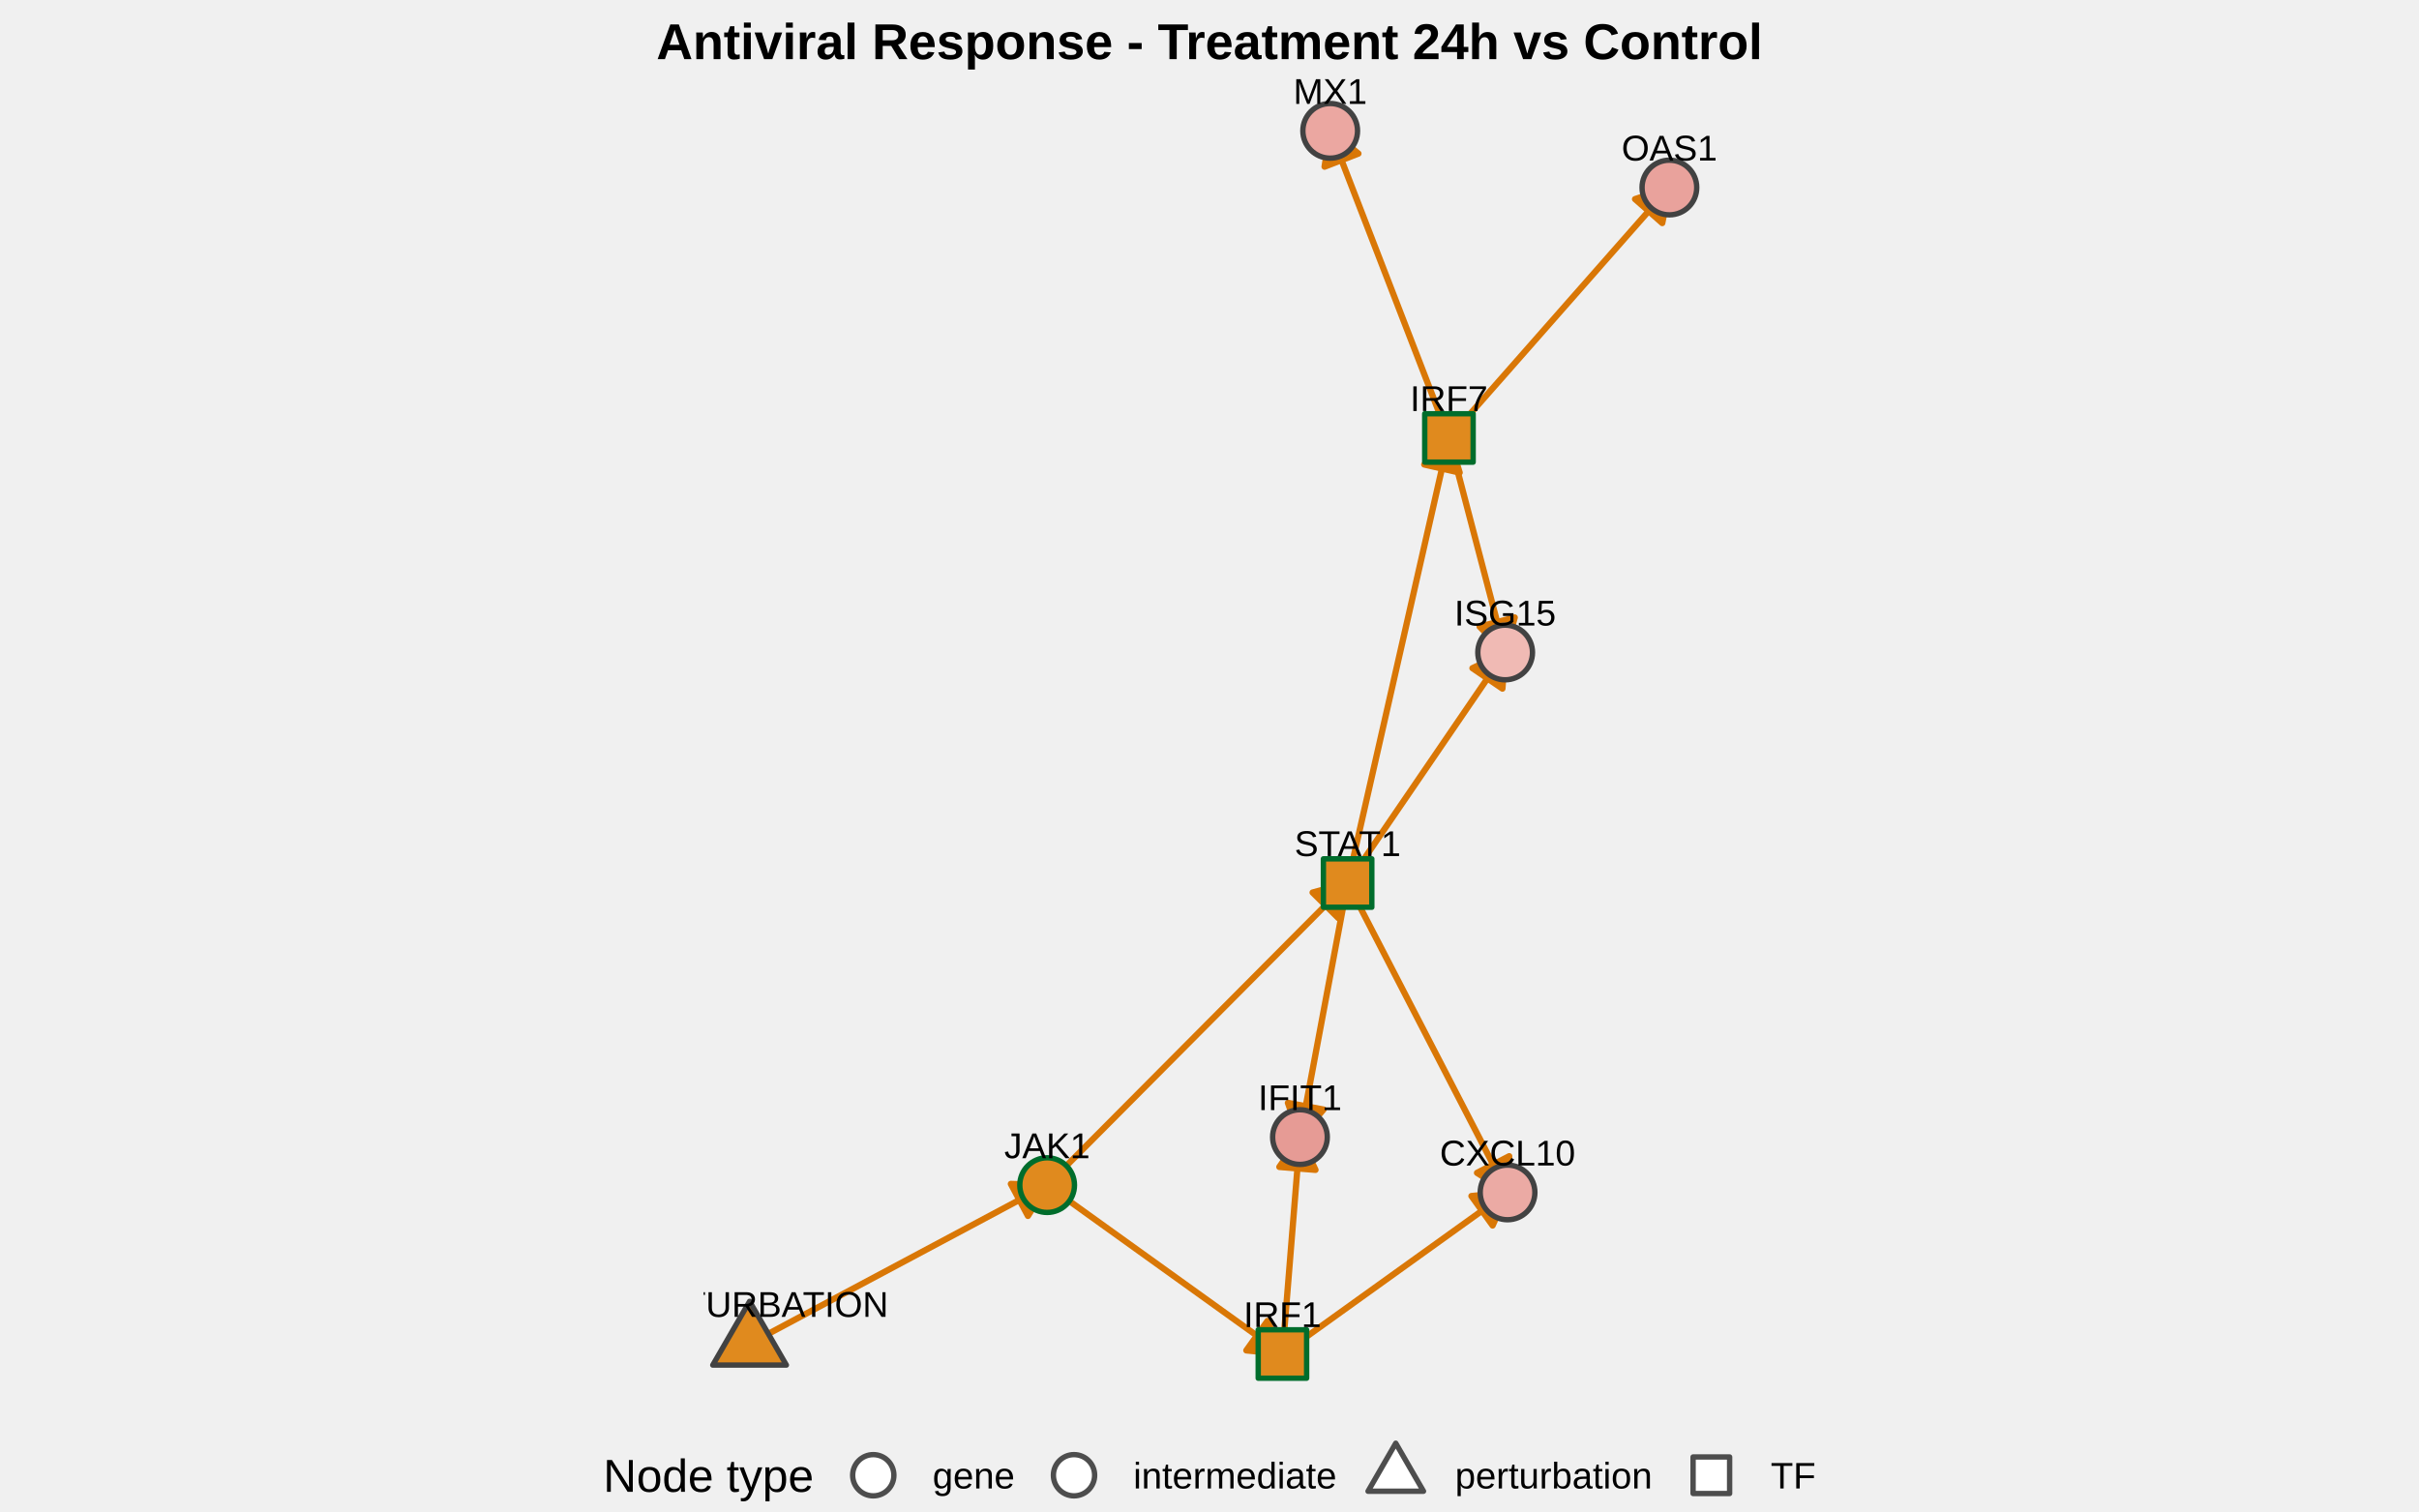
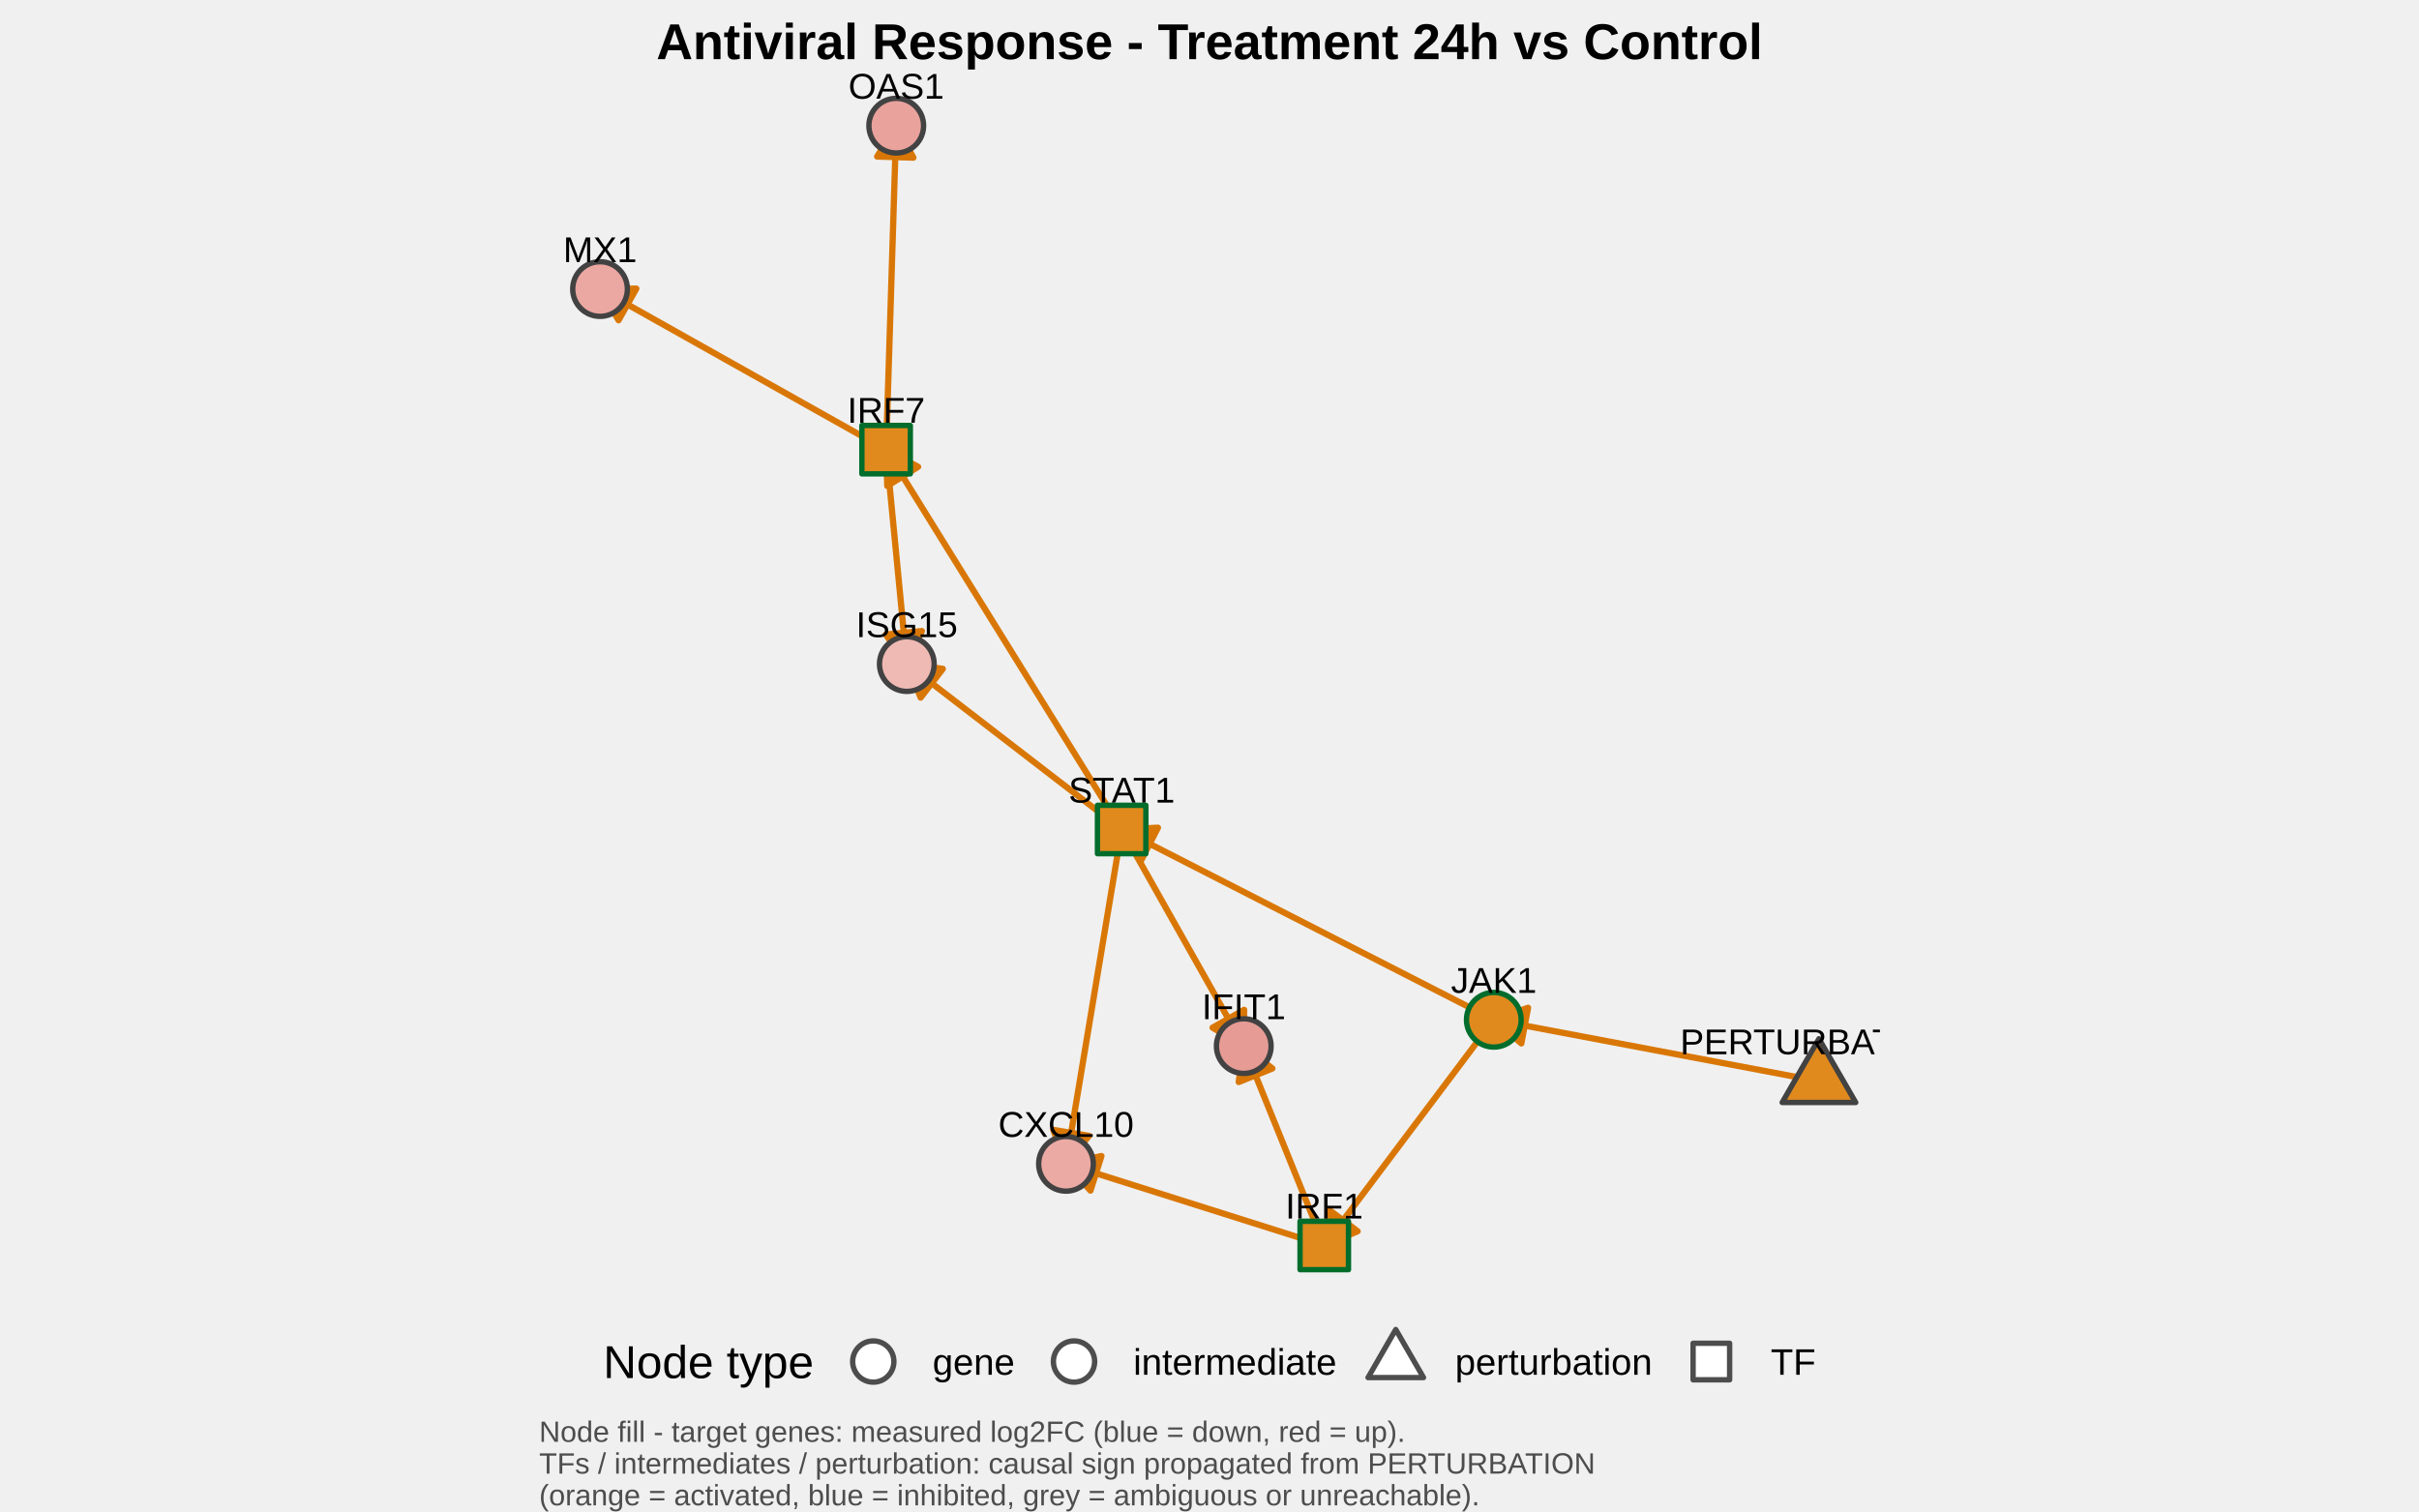
<svg xmlns="http://www.w3.org/2000/svg" width="576.00pt" height="360.00pt" viewBox="0 0 576.00 360.00">
  <g class="svglite">
    <defs>
      <style type="text/css">
    .svglite line, .svglite polyline, .svglite polygon, .svglite path, .svglite rect, .svglite circle {
      fill: none;
      stroke: #000000;
      stroke-linecap: round;
      stroke-linejoin: round;
      stroke-miterlimit: 10.00;
    }
    .svglite text {
      white-space: pre;
    }
    .svglite g.glyphgroup path {
      fill: inherit;
      stroke: none;
    }
  </style>
    </defs>
    <rect width="100%" height="100%" style="stroke: none; fill: none;" />
    <defs>
      <clipPath id="cpMC4wMHw1NzYuMDB8MC4wMHwzNjAuMDA=">
        <rect x="0.00" y="0.00" width="576.00" height="360.00" />
      </clipPath>
    </defs>
    <g clip-path="url(#cpMC4wMHw1NzYuMDB8MC4wMHwzNjAuMDA=)">
</g>
    <defs>
-       <clipPath id="cpMTY3LjU0fDQwOC40NnwwLjAwfDM2MC4wMA==">
-         <rect x="167.54" y="0.00" width="240.93" height="360.00" />
+       <clipPath id="cpMTI4LjM3fDQ0Ny42M3wwLjAwfDM2MC4wMA==">
+         <rect x="128.37" y="0.00" width="319.27" height="360.00" />
      </clipPath>
    </defs>
-     <g clip-path="url(#cpMTY3LjU0fDQwOC40NnwwLjAwfDM2MC4wMA==)">
-       <rect x="167.54" y="0.00" width="240.93" height="360.00" style="stroke-width: 0.00; stroke: none;" />
+     <g clip-path="url(#cpMTI4LjM3fDQ0Ny42M3wwLjAwfDM2MC4wMA==)">
+       <rect x="128.37" y="0.00" width="319.27" height="360.00" style="stroke-width: 0.00; stroke: none;" />
    </g>
    <g clip-path="url(#cpMC4wMHw1NzYuMDB8MC4wMHwzNjAuMDA=)">
</g>
    <defs>
-       <clipPath id="cpMTY3LjU0fDQwOC40NnwxNi42MHwzMzcuMDU=">
-         <rect x="167.54" y="16.60" width="240.93" height="320.45" />
+       <clipPath id="cpMTI4LjM3fDQ0Ny42M3wxNi42MHwzMDkuOTc=">
+         <rect x="128.37" y="16.60" width="319.27" height="293.38" />
      </clipPath>
    </defs>
-     <g clip-path="url(#cpMTY3LjU0fDQwOC40NnwxNi42MHwzMzcuMDU=)">
-       <line x1="249.34" y1="282.26" x2="320.89" y2="210.31" style="stroke-width: 1.49; stroke: #D97706;" />
-       <polygon points="318.68,218.66 320.89,210.31 312.55,212.57 " style="stroke-width: 1.49; stroke: #D97706; fill: #D97706;" />
-       <line x1="249.34" y1="282.26" x2="305.36" y2="322.48" style="stroke-width: 1.49; stroke: #D97706;" />
-       <polygon points="296.77,321.63 305.36,322.48 301.80,314.61 " style="stroke-width: 1.49; stroke: #D97706; fill: #D97706;" />
-       <line x1="320.89" y1="210.31" x2="345.01" y2="104.31" style="stroke-width: 1.49; stroke: #D97706;" />
-       <polygon points="347.57,112.56 345.01,104.31 339.14,110.64 " style="stroke-width: 1.49; stroke: #D97706; fill: #D97706;" />
-       <line x1="178.49" y1="320.06" x2="249.34" y2="282.26" style="stroke-width: 1.49; stroke: #D97706;" />
-       <polygon points="244.77,289.60 249.34,282.26 240.70,281.97 " style="stroke-width: 1.49; stroke: #D97706; fill: #D97706;" />
-       <line x1="320.89" y1="210.31" x2="309.54" y2="270.82" style="stroke-width: 1.49; stroke: #D97706;" />
-       <polygon points="306.67,262.67 309.54,270.82 315.16,264.26 " style="stroke-width: 1.49; stroke: #D97706; fill: #D97706;" />
-       <line x1="320.89" y1="210.31" x2="358.40" y2="155.40" style="stroke-width: 1.49; stroke: #D97706;" />
-       <polygon points="357.75,164.01 358.40,155.40 350.61,159.14 " style="stroke-width: 1.49; stroke: #D97706; fill: #D97706;" />
-       <line x1="320.89" y1="210.31" x2="358.97" y2="284.00" style="stroke-width: 1.49; stroke: #D97706;" />
-       <polygon points="351.70,279.34 358.97,284.00 359.37,275.37 " style="stroke-width: 1.49; stroke: #D97706; fill: #D97706;" />
-       <line x1="305.36" y1="322.48" x2="309.54" y2="270.82" style="stroke-width: 1.49; stroke: #D97706;" />
-       <polygon points="313.24,278.63 309.54,270.82 304.63,277.93 " style="stroke-width: 1.49; stroke: #D97706; fill: #D97706;" />
-       <line x1="305.36" y1="322.48" x2="358.97" y2="284.00" style="stroke-width: 1.49; stroke: #D97706;" />
-       <polygon points="355.41,291.88 358.97,284.00 350.37,284.86 " style="stroke-width: 1.49; stroke: #D97706; fill: #D97706;" />
-       <line x1="345.01" y1="104.31" x2="358.40" y2="155.40" style="stroke-width: 1.49; stroke: #D97706;" />
-       <polygon points="352.32,149.25 358.40,155.40 360.68,147.06 " style="stroke-width: 1.49; stroke: #D97706; fill: #D97706;" />
-       <line x1="345.01" y1="104.31" x2="316.74" y2="31.16" style="stroke-width: 1.49; stroke: #D97706;" />
-       <polygon points="323.46,36.58 316.74,31.16 315.40,39.70 " style="stroke-width: 1.49; stroke: #D97706; fill: #D97706;" />
-       <line x1="345.01" y1="104.31" x2="397.51" y2="44.66" style="stroke-width: 1.49; stroke: #D97706;" />
-       <polygon points="395.81,53.13 397.51,44.66 389.33,47.42 " style="stroke-width: 1.49; stroke: #D97706; fill: #D97706;" />
-       <circle cx="358.97" cy="284.00" r="6.51" style="stroke-width: 1.28; stroke: #424242; fill: #EBAAA4;" />
-       <circle cx="309.54" cy="270.82" r="6.51" style="stroke-width: 1.28; stroke: #424242; fill: #E69B95;" />
-       <rect x="299.60" y="316.72" width="11.53" height="11.53" style="stroke-width: 1.28; stroke: #006D2C; fill: #E08A1E;" />
-       <rect x="339.25" y="98.54" width="11.53" height="11.53" style="stroke-width: 1.28; stroke: #006D2C; fill: #E08A1E;" />
-       <circle cx="358.40" cy="155.40" r="6.51" style="stroke-width: 1.28; stroke: #424242; fill: #F0BAB4;" />
-       <circle cx="249.34" cy="282.26" r="6.51" style="stroke-width: 1.28; stroke: #006D2C; fill: #E08A1E;" />
-       <circle cx="316.74" cy="31.16" r="6.51" style="stroke-width: 1.28; stroke: #424242; fill: #EBA7A1;" />
-       <circle cx="397.51" cy="44.66" r="6.51" style="stroke-width: 1.28; stroke: #424242; fill: #E9A29C;" />
-       <polygon points="178.49,309.94 187.25,325.12 169.72,325.12 " style="stroke-width: 1.28; stroke: #424242; fill: #E08A1E;" />
-       <rect x="315.12" y="204.55" width="11.53" height="11.53" style="stroke-width: 1.28; stroke: #006D2C; fill: #E08A1E;" />
-       <text x="358.97" y="277.59" text-anchor="middle" style="font-size: 8.54px; font-family: &quot;Arial&quot;;" textLength="32.25px" lengthAdjust="spacingAndGlyphs">CXCL10</text>
-       <text x="309.54" y="264.40" text-anchor="middle" style="font-size: 8.54px; font-family: &quot;Arial&quot;;" textLength="19.94px" lengthAdjust="spacingAndGlyphs">IFIT1</text>
-       <text x="305.36" y="316.07" text-anchor="middle" style="font-size: 8.54px; font-family: &quot;Arial&quot;;" textLength="18.50px" lengthAdjust="spacingAndGlyphs">IRF1</text>
-       <text x="345.01" y="97.89" text-anchor="middle" style="font-size: 8.54px; font-family: &quot;Arial&quot;;" textLength="18.50px" lengthAdjust="spacingAndGlyphs">IRF7</text>
-       <text x="358.40" y="148.98" text-anchor="middle" style="font-size: 8.54px; font-family: &quot;Arial&quot;;" textLength="24.20px" lengthAdjust="spacingAndGlyphs">ISG15</text>
-       <text x="249.34" y="275.85" text-anchor="middle" style="font-size: 8.54px; font-family: &quot;Arial&quot;;" textLength="20.39px" lengthAdjust="spacingAndGlyphs">JAK1</text>
-       <text x="316.74" y="24.74" text-anchor="middle" style="font-size: 8.54px; font-family: &quot;Arial&quot;;" textLength="17.55px" lengthAdjust="spacingAndGlyphs">MX1</text>
-       <text x="397.51" y="38.24" text-anchor="middle" style="font-size: 8.54px; font-family: &quot;Arial&quot;;" textLength="22.77px" lengthAdjust="spacingAndGlyphs">OAS1</text>
-       <text x="178.49" y="313.64" text-anchor="middle" style="font-size: 8.54px; font-family: &quot;Arial&quot;;" textLength="66.03px" lengthAdjust="spacingAndGlyphs">PERTURBATION</text>
-       <text x="320.89" y="203.89" text-anchor="middle" style="font-size: 8.54px; font-family: &quot;Arial&quot;;" textLength="25.28px" lengthAdjust="spacingAndGlyphs">STAT1</text>
+     <g clip-path="url(#cpMTI4LjM3fDQ0Ny42M3wxNi42MHwzMDkuOTc=)">
+       <line x1="355.70" y1="242.88" x2="267.09" y2="197.57" style="stroke-width: 1.49; stroke: #D97706;" />
+       <polygon points="275.72,197.13 267.09,197.57 271.78,204.82 " style="stroke-width: 1.49; stroke: #D97706; fill: #D97706;" />
+       <line x1="355.70" y1="242.88" x2="315.32" y2="296.64" style="stroke-width: 1.49; stroke: #D97706;" />
+       <polygon points="316.36,288.06 315.32,296.64 323.27,293.25 " style="stroke-width: 1.49; stroke: #D97706; fill: #D97706;" />
+       <line x1="267.09" y1="197.57" x2="211.00" y2="107.10" style="stroke-width: 1.49; stroke: #D97706;" />
+       <polygon points="218.61,111.18 211.00,107.10 211.27,115.74 " style="stroke-width: 1.49; stroke: #D97706; fill: #D97706;" />
+       <line x1="433.12" y1="257.52" x2="355.70" y2="242.88" style="stroke-width: 1.49; stroke: #D97706;" />
+       <polygon points="363.86,240.02 355.70,242.88 362.25,248.51 " style="stroke-width: 1.49; stroke: #D97706; fill: #D97706;" />
+       <line x1="267.09" y1="197.57" x2="296.16" y2="249.15" style="stroke-width: 1.49; stroke: #D97706;" />
+       <polygon points="288.73,244.76 296.16,249.15 296.25,240.51 " style="stroke-width: 1.49; stroke: #D97706; fill: #D97706;" />
+       <line x1="267.09" y1="197.57" x2="215.93" y2="158.16" style="stroke-width: 1.49; stroke: #D97706;" />
+       <polygon points="224.50,159.30 215.93,158.16 219.22,166.15 " style="stroke-width: 1.49; stroke: #D97706; fill: #D97706;" />
+       <line x1="267.09" y1="197.57" x2="253.83" y2="277.19" style="stroke-width: 1.49; stroke: #D97706;" />
+       <polygon points="250.80,269.10 253.83,277.19 259.32,270.52 " style="stroke-width: 1.49; stroke: #D97706; fill: #D97706;" />
+       <line x1="315.32" y1="296.64" x2="296.16" y2="249.15" style="stroke-width: 1.49; stroke: #D97706;" />
+       <polygon points="302.97,254.48 296.16,249.15 294.96,257.71 " style="stroke-width: 1.49; stroke: #D97706; fill: #D97706;" />
+       <line x1="315.32" y1="296.64" x2="253.83" y2="277.19" style="stroke-width: 1.49; stroke: #D97706;" />
+       <polygon points="262.27,275.33 253.83,277.19 259.66,283.57 " style="stroke-width: 1.49; stroke: #D97706; fill: #D97706;" />
+       <line x1="211.00" y1="107.10" x2="215.93" y2="158.16" style="stroke-width: 1.49; stroke: #D97706;" />
+       <polygon points="210.91,151.13 215.93,158.16 219.51,150.30 " style="stroke-width: 1.49; stroke: #D97706; fill: #D97706;" />
+       <line x1="211.00" y1="107.10" x2="142.88" y2="68.84" style="stroke-width: 1.49; stroke: #D97706;" />
+       <polygon points="151.52,68.74 142.88,68.84 147.29,76.27 " style="stroke-width: 1.49; stroke: #D97706; fill: #D97706;" />
+       <line x1="211.00" y1="107.10" x2="213.41" y2="29.93" style="stroke-width: 1.49; stroke: #D97706;" />
+       <polygon points="217.49,37.55 213.41,29.93 208.86,37.28 " style="stroke-width: 1.49; stroke: #D97706; fill: #D97706;" />
+       <circle cx="253.83" cy="277.19" r="6.51" style="stroke-width: 1.28; stroke: #424242; fill: #EBAAA4;" />
+       <circle cx="296.16" cy="249.15" r="6.51" style="stroke-width: 1.28; stroke: #424242; fill: #E69B95;" />
+       <rect x="309.56" y="290.87" width="11.53" height="11.53" style="stroke-width: 1.28; stroke: #006D2C; fill: #E08A1E;" />
+       <rect x="205.23" y="101.33" width="11.53" height="11.53" style="stroke-width: 1.28; stroke: #006D2C; fill: #E08A1E;" />
+       <circle cx="215.93" cy="158.16" r="6.51" style="stroke-width: 1.28; stroke: #424242; fill: #F0BAB4;" />
+       <circle cx="355.70" cy="242.88" r="6.51" style="stroke-width: 1.28; stroke: #006D2C; fill: #E08A1E;" />
+       <circle cx="142.88" cy="68.84" r="6.51" style="stroke-width: 1.28; stroke: #424242; fill: #EBA7A1;" />
+       <circle cx="213.41" cy="29.93" r="6.51" style="stroke-width: 1.28; stroke: #424242; fill: #E9A29C;" />
+       <polygon points="433.12,247.40 441.88,262.58 424.36,262.58 " style="stroke-width: 1.28; stroke: #424242; fill: #E08A1E;" />
+       <rect x="261.32" y="191.80" width="11.53" height="11.53" style="stroke-width: 1.28; stroke: #006D2C; fill: #E08A1E;" />
+       <text x="253.83" y="270.77" text-anchor="middle" style="font-size: 8.54px; font-family: &quot;Arial&quot;;" textLength="32.25px" lengthAdjust="spacingAndGlyphs">CXCL10</text>
+       <text x="296.16" y="242.73" text-anchor="middle" style="font-size: 8.54px; font-family: &quot;Arial&quot;;" textLength="19.94px" lengthAdjust="spacingAndGlyphs">IFIT1</text>
+       <text x="315.32" y="290.22" text-anchor="middle" style="font-size: 8.54px; font-family: &quot;Arial&quot;;" textLength="18.50px" lengthAdjust="spacingAndGlyphs">IRF1</text>
+       <text x="211.00" y="100.68" text-anchor="middle" style="font-size: 8.54px; font-family: &quot;Arial&quot;;" textLength="18.50px" lengthAdjust="spacingAndGlyphs">IRF7</text>
+       <text x="215.93" y="151.74" text-anchor="middle" style="font-size: 8.54px; font-family: &quot;Arial&quot;;" textLength="24.20px" lengthAdjust="spacingAndGlyphs">ISG15</text>
+       <text x="355.70" y="236.46" text-anchor="middle" style="font-size: 8.54px; font-family: &quot;Arial&quot;;" textLength="20.39px" lengthAdjust="spacingAndGlyphs">JAK1</text>
+       <text x="142.88" y="62.43" text-anchor="middle" style="font-size: 8.54px; font-family: &quot;Arial&quot;;" textLength="17.55px" lengthAdjust="spacingAndGlyphs">MX1</text>
+       <text x="213.41" y="23.51" text-anchor="middle" style="font-size: 8.54px; font-family: &quot;Arial&quot;;" textLength="22.77px" lengthAdjust="spacingAndGlyphs">OAS1</text>
+       <text x="433.12" y="251.10" text-anchor="middle" style="font-size: 8.54px; font-family: &quot;Arial&quot;;" textLength="66.03px" lengthAdjust="spacingAndGlyphs">PERTURBATION</text>
+       <text x="267.09" y="191.15" text-anchor="middle" style="font-size: 8.54px; font-family: &quot;Arial&quot;;" textLength="25.28px" lengthAdjust="spacingAndGlyphs">STAT1</text>
    </g>
    <g clip-path="url(#cpMC4wMHw1NzYuMDB8MC4wMHwzNjAuMDA=)">
-       <text x="143.63" y="355.30" style="font-size: 11.00px; font-family: &quot;Arial&quot;;" textLength="50.19px" lengthAdjust="spacingAndGlyphs">Node type</text>
-       <circle cx="207.94" cy="351.36" r="4.91" style="stroke-width: 1.28; stroke: #4D4D4D; fill: #FFFFFF;" />
-       <circle cx="255.74" cy="351.36" r="4.91" style="stroke-width: 1.28; stroke: #4D4D4D; fill: #FFFFFF;" />
-       <polygon points="332.35,343.73 338.96,355.17 325.75,355.17 " style="stroke-width: 1.28; stroke: #4D4D4D; fill: #FFFFFF;" />
-       <rect x="403.15" y="347.01" width="8.70" height="8.70" style="stroke-width: 1.28; stroke: #4D4D4D; fill: #FFFFFF;" />
-       <text x="222.06" y="354.51" style="font-size: 8.80px; font-family: &quot;Arial&quot;;" textLength="19.56px" lengthAdjust="spacingAndGlyphs">gene</text>
-       <text x="269.86" y="354.51" style="font-size: 8.80px; font-family: &quot;Arial&quot;;" textLength="48.38px" lengthAdjust="spacingAndGlyphs">intermediate</text>
-       <text x="346.47" y="354.51" style="font-size: 8.80px; font-family: &quot;Arial&quot;;" textLength="46.91px" lengthAdjust="spacingAndGlyphs">perturbation</text>
-       <text x="421.62" y="354.51" style="font-size: 8.80px; font-family: &quot;Arial&quot;;" textLength="10.75px" lengthAdjust="spacingAndGlyphs">TF</text>
+       <text x="143.63" y="328.22" style="font-size: 11.00px; font-family: &quot;Arial&quot;;" textLength="50.19px" lengthAdjust="spacingAndGlyphs">Node type</text>
+       <circle cx="207.94" cy="324.28" r="4.91" style="stroke-width: 1.28; stroke: #4D4D4D; fill: #FFFFFF;" />
+       <circle cx="255.74" cy="324.28" r="4.91" style="stroke-width: 1.28; stroke: #4D4D4D; fill: #FFFFFF;" />
+       <polygon points="332.35,316.65 338.96,328.10 325.75,328.10 " style="stroke-width: 1.28; stroke: #4D4D4D; fill: #FFFFFF;" />
+       <rect x="403.15" y="319.93" width="8.70" height="8.70" style="stroke-width: 1.28; stroke: #4D4D4D; fill: #FFFFFF;" />
+       <text x="222.06" y="327.43" style="font-size: 8.80px; font-family: &quot;Arial&quot;;" textLength="19.56px" lengthAdjust="spacingAndGlyphs">gene</text>
+       <text x="269.86" y="327.43" style="font-size: 8.80px; font-family: &quot;Arial&quot;;" textLength="48.38px" lengthAdjust="spacingAndGlyphs">intermediate</text>
+       <text x="346.47" y="327.43" style="font-size: 8.80px; font-family: &quot;Arial&quot;;" textLength="46.91px" lengthAdjust="spacingAndGlyphs">perturbation</text>
+       <text x="421.62" y="327.43" style="font-size: 8.80px; font-family: &quot;Arial&quot;;" textLength="10.75px" lengthAdjust="spacingAndGlyphs">TF</text>
      <text x="288.00" y="14.08" text-anchor="middle" style="font-size: 12.00px; font-weight: bold; font-family: &quot;Arial&quot;;" textLength="263.34px" lengthAdjust="spacingAndGlyphs">Antiviral Response - Treatment 24h vs Control</text>
+       <text x="128.37" y="343.41" style="font-size: 7.00px;fill: #4D4D4D; font-family: &quot;Arial&quot;;" textLength="206.08px" lengthAdjust="spacingAndGlyphs">Node fill - target genes: measured log2FC (blue = down, red = up).</text>
+       <text x="128.37" y="350.97" style="font-size: 7.00px;fill: #4D4D4D; font-family: &quot;Arial&quot;;" textLength="251.33px" lengthAdjust="spacingAndGlyphs">TFs / intermediates / perturbation: causal sign propagated from PERTURBATION</text>
+       <text x="128.37" y="358.53" style="font-size: 7.00px;fill: #4D4D4D; font-family: &quot;Arial&quot;;" textLength="223.80px" lengthAdjust="spacingAndGlyphs">(orange = activated, blue = inhibited, grey = ambiguous or unreachable).</text>
    </g>
  </g>
</svg>
